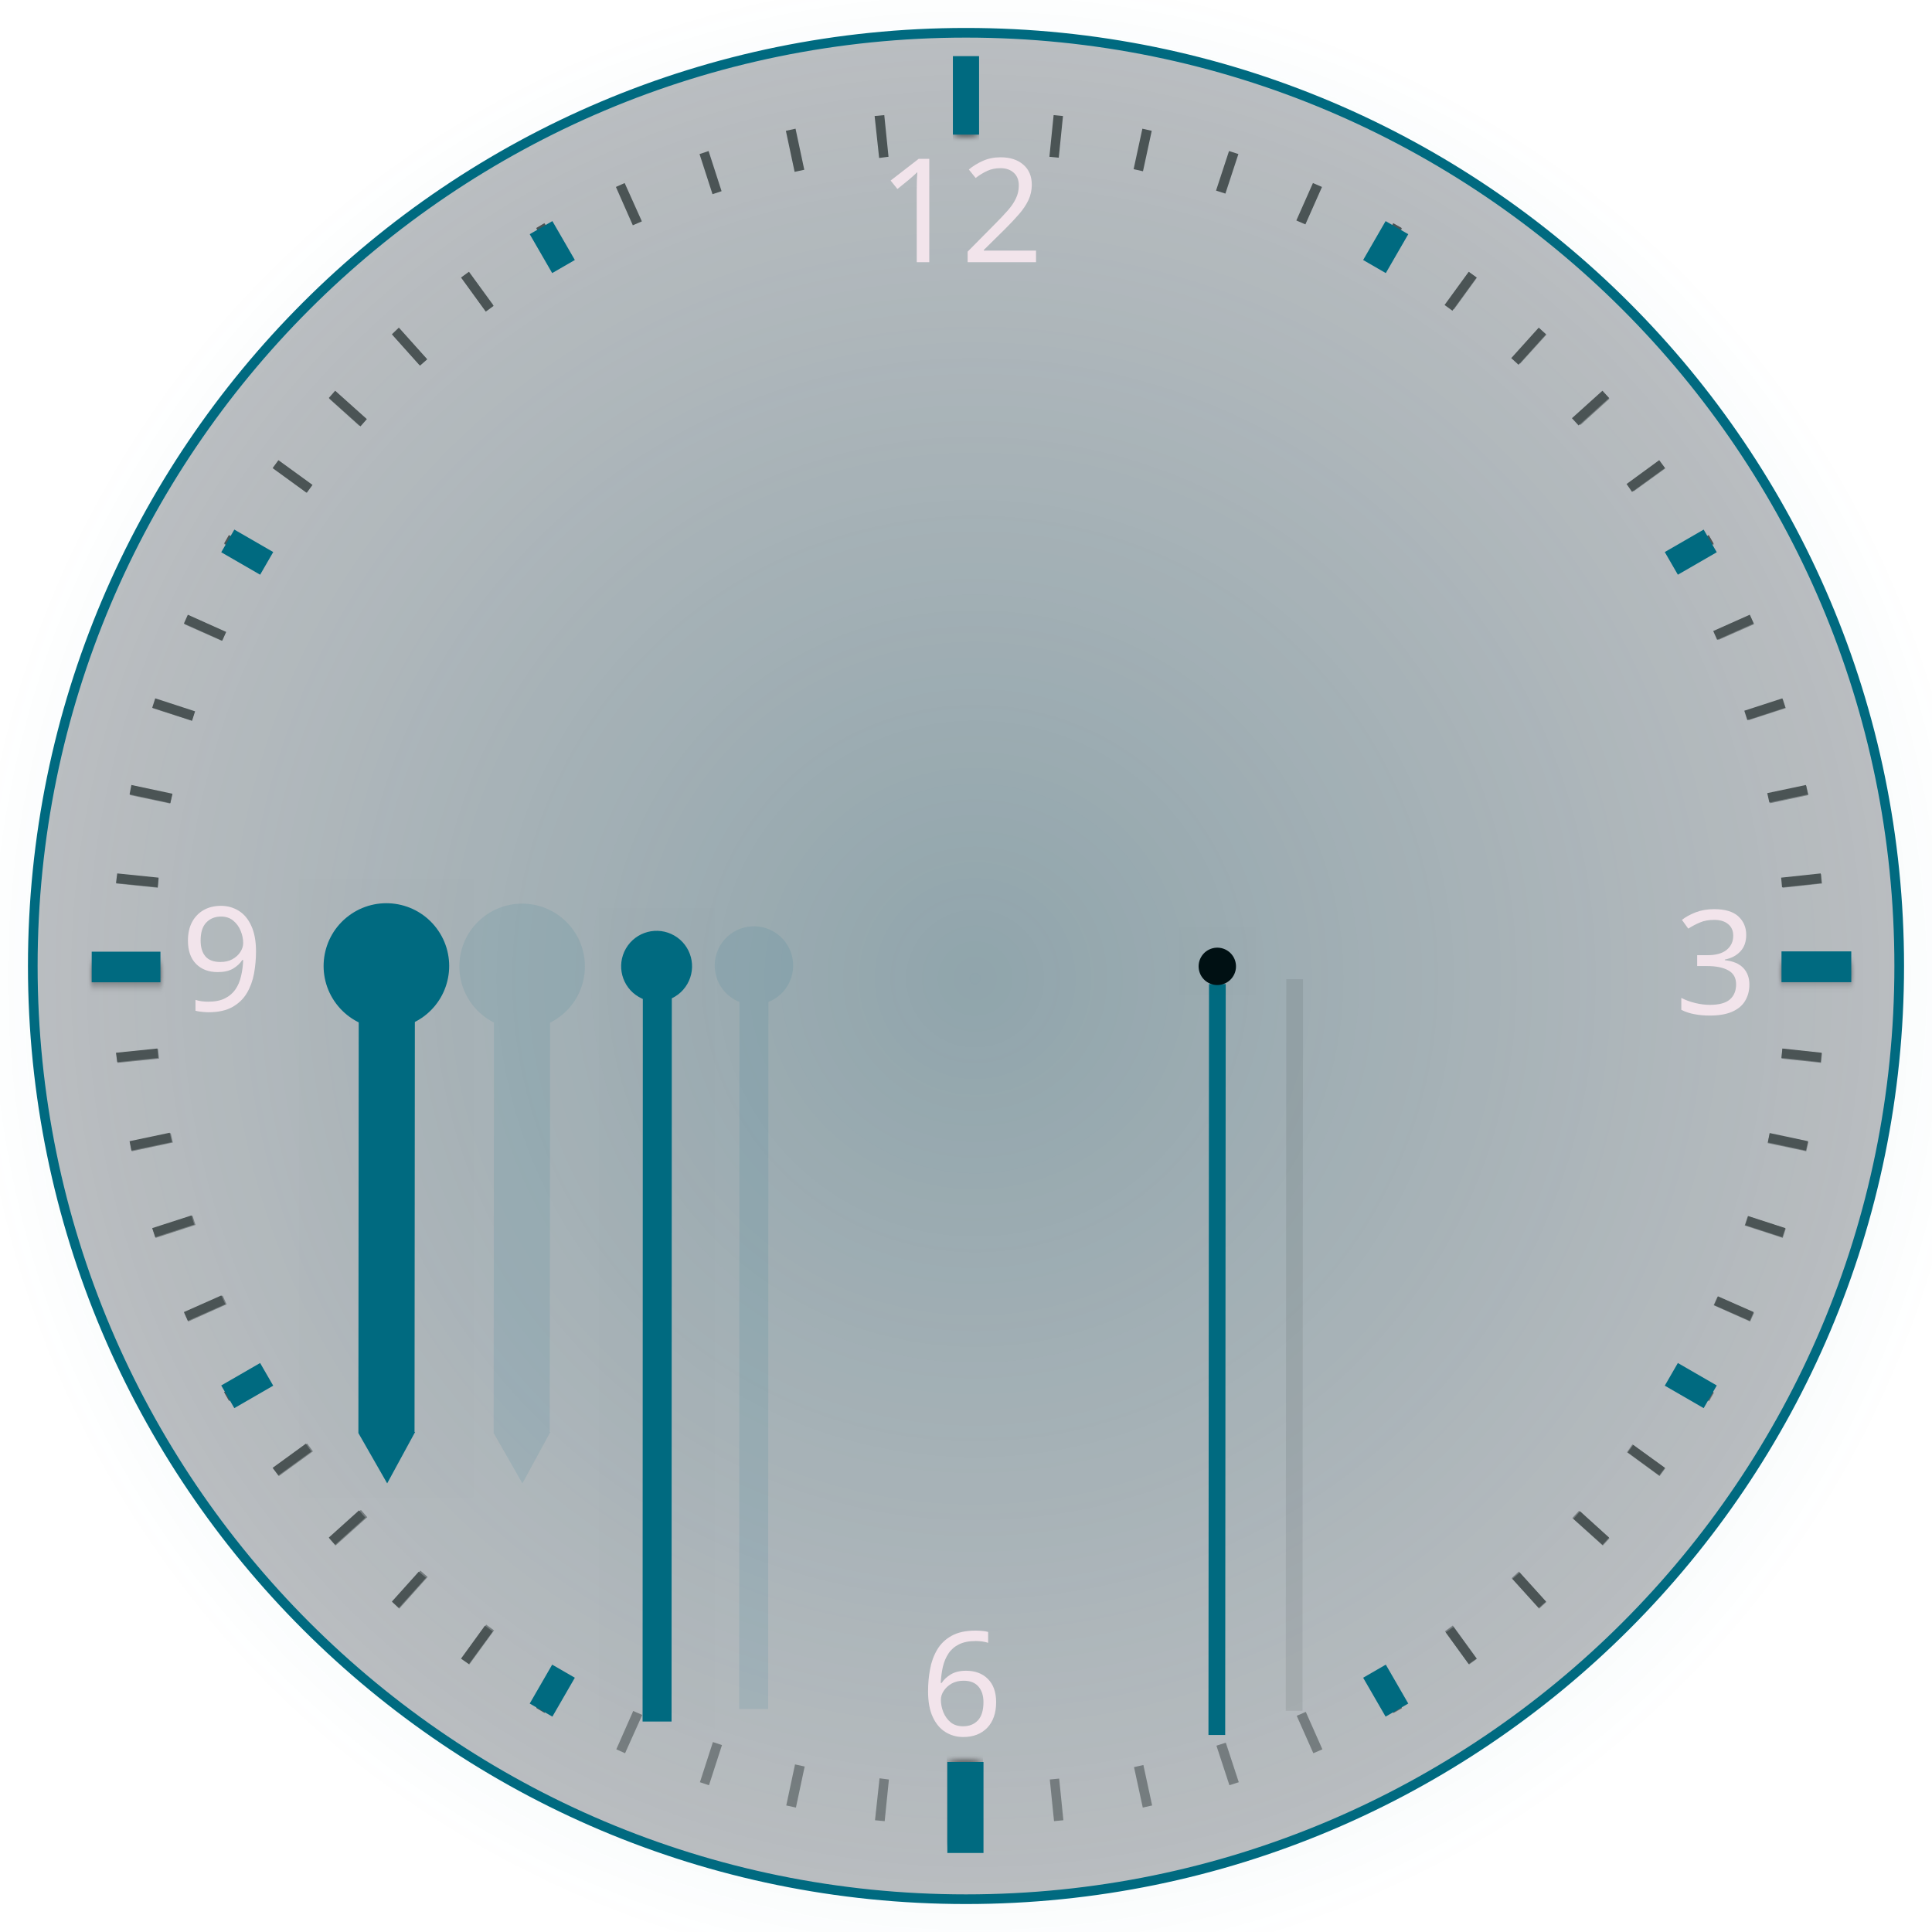
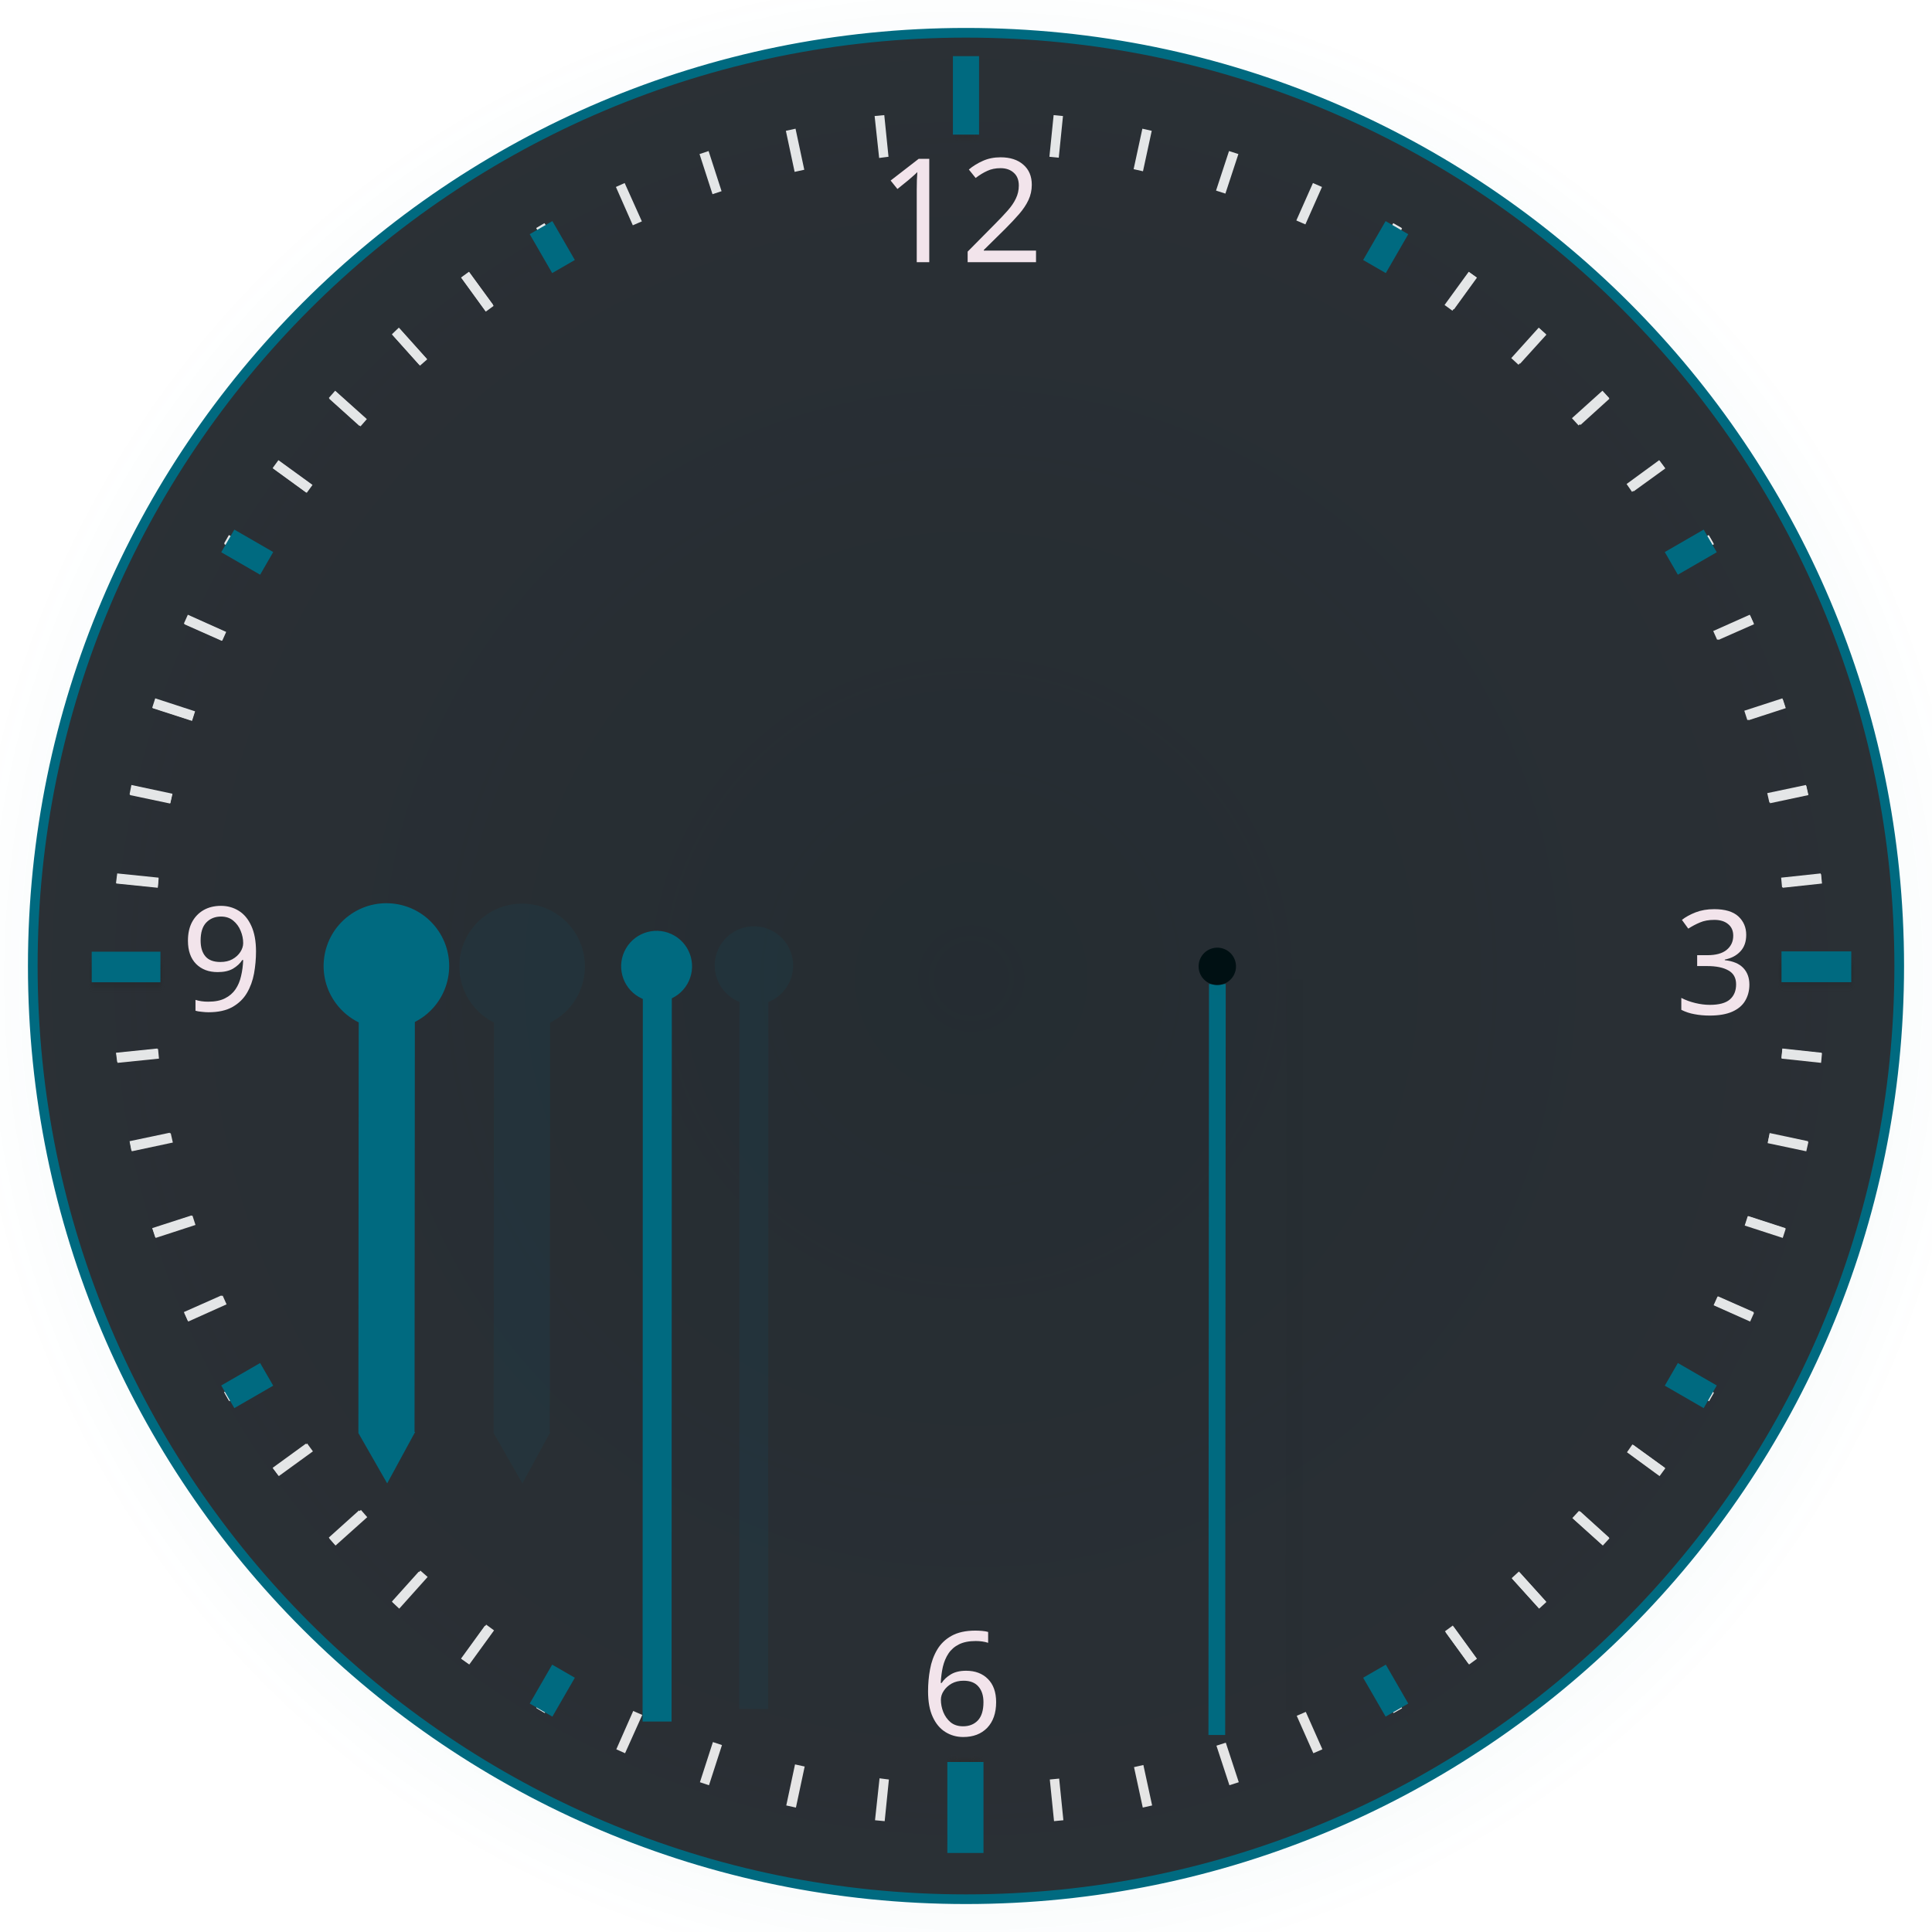
<svg xmlns="http://www.w3.org/2000/svg" xmlns:xlink="http://www.w3.org/1999/xlink" version="1.0" height="200" width="200" id="svg2">
  <defs id="defs5">
    <linearGradient id="linearGradient889">
      <stop style="stop-color:#006a80;stop-opacity:1;" offset="0" id="stop885" />
      <stop style="stop-color:#006a80;stop-opacity:0;" offset="1" id="stop887" />
    </linearGradient>
    <linearGradient id="linearGradient4011">
      <stop id="stop4013" offset="0" style="stop-color:#232629;stop-opacity:1;" />
      <stop style="stop-color:#232629;stop-opacity:0.523;" offset="0.9" id="stop4019" />
      <stop id="stop4021" offset="0.96" style="stop-color:#232629;stop-opacity:0.107;" />
      <stop id="stop4015" offset="1" style="stop-color:#232629;stop-opacity:0;" />
    </linearGradient>
    <filter height="1.905" y="-0.453" width="1.123" x="-0.061" id="filter5590" color-interpolation-filters="sRGB">
      <feGaussianBlur id="feGaussianBlur5592" stdDeviation="0.511" />
    </filter>
    <filter height="1.905" y="-0.453" width="1.123" x="-0.061" id="filter5574" color-interpolation-filters="sRGB">
      <feGaussianBlur id="feGaussianBlur5576" stdDeviation="0.511" />
    </filter>
    <filter height="1.123" y="-0.061" width="1.905" x="-0.453" id="filter5578" color-interpolation-filters="sRGB">
      <feGaussianBlur id="feGaussianBlur5580" stdDeviation="0.511" />
    </filter>
    <radialGradient r="96.606" fy="382.729" fx="1255.872" cy="382.729" cx="1255.872" gradientUnits="userSpaceOnUse" id="radialGradient4671" xlink:href="#linearGradient4011" />
    <radialGradient r="96.606" fy="382.729" fx="1255.872" cy="382.729" cx="1255.872" gradientUnits="userSpaceOnUse" id="radialGradient4671-1" xlink:href="#linearGradient4011" gradientTransform="matrix(1.076543,0,0,1.076543,-283.8503,175.5856)" />
-     <radialGradient xlink:href="#linearGradient889" id="radialGradient891" cx="1218.56" cy="587.31" fx="1218.56" fy="587.31" r="104" gradientUnits="userSpaceOnUse" gradientTransform="translate(-200.1472,-5.99243)" />
+     <radialGradient xlink:href="#linearGradient889" id="radialGradient891" cx="1218.56" cy="587.31" fx="1218.56" fy="587.31" r="104" gradientUnits="userSpaceOnUse" gradientTransform="translate(-200.5478,-5.99243)" />
  </defs>
  <g transform="translate(-1798.136,76.7415)" style="display:none" id="layer1" />
  <g transform="translate(-1798.136,76.7415)" style="display:inline" id="layer2" />
  <g id="layer4" style="display:inline" transform="translate(-1028.03,408.4746)" />
  <g id="layer5" style="display:inline" transform="translate(-1028.03,408.4746)" />
  <g transform="translate(-917.4624,-480.017)" id="ClockFace">
-     <circle id="path4329-4" style="opacity:0.25;fill:url(#radialGradient891);fill-opacity:1;stroke:none" cx="1018.413" cy="581.318" r="104" />
+     <circle id="path4329-4" style="opacity:0.25;fill:url(#radialGradient891);fill-opacity:1;stroke:none" cx="1018.013" cy="581.318" r="104" />
    <g id="g4323">
      <rect style="opacity:0;fill:#8a496b;fill-opacity:1;stroke:none" id="rect4069" width="214" height="214" x="910.462" y="473.017" />
      <circle transform="matrix(1.076543,0,0,1.076543,-334.5376,169.9925)" id="path4329" style="fill:url(#radialGradient4671);fill-opacity:1;stroke:none" />
      <g id="g4245">
-         <path d="m 1114.069,580.016 a 96.606,96.606 0 0 1 -96.606,96.606 96.606,96.606 0 0 1 -96.606,-96.606 96.606,96.606 0 0 1 96.606,-96.606 96.606,96.606 0 0 1 96.606,96.606 z" id="path5099" style="opacity:0.3;fill:#212933;fill-opacity:1;stroke:none" />
+         <path d="m 1114.069,580.016 a 96.606,96.606 0 0 1 -96.606,96.606 96.606,96.606 0 0 1 -96.606,-96.606 96.606,96.606 0 0 1 96.606,-96.606 96.606,96.606 0 0 1 96.606,96.606 z" id="path5099" style="opacity:0.9;fill:#14191f;fill-opacity:1;stroke:none" />
        <g transform="translate(-0.5084997,-0.4121934)" id="g6149">
-           <path id="path5480" d="m 974.362,503.58 -0.844,0.5 2.094,3.594 c 0.278,-0.163 0.564,-0.308 0.844,-0.469 z m 87.875,0 -2.031,3.531 c 0.293,0.167 0.585,0.33 0.875,0.5 l 2.031,-3.531 z m -95.687,5.031 -0.812,0.562 2.469,3.406 c 0.269,-0.199 0.541,-0.398 0.813,-0.594 z m 103.5,0 -2.375,3.281 c 0.267,0.192 0.548,0.368 0.812,0.562 l 2.375,-3.281 z m -110.75,5.812 -0.719,0.656 2.781,3.094 c 0.24,-0.219 0.508,-0.408 0.75,-0.625 z m 118,0 -2.719,3 c 0.248,0.221 0.504,0.432 0.75,0.656 l 2.719,-3 z m -124.594,6.531 -0.656,0.75 3.125,2.812 c 0.219,-0.247 0.434,-0.505 0.656,-0.75 z m 131.188,0 -3,2.688 c 0.233,0.255 0.458,0.523 0.687,0.781 l 3,-2.719 z m -137.063,7.188 -0.594,0.781 3.438,2.5 c 0.192,-0.268 0.367,-0.547 0.562,-0.812 z m 142.938,0 -3.25,2.375 c 0.191,0.259 0.375,0.52 0.562,0.781 l 3.281,-2.375 z m -148.063,7.75 -0.5,0.875 3.688,2.125 c 0.166,-0.292 0.331,-0.585 0.5,-0.875 z m 153.188,0 -3.5,2.031 c 0.17,0.29 0.333,0.582 0.5,0.875 l 3.5,-2.031 z m -157.438,8.25 -0.406,0.906 3.875,1.719 c 0.133,-0.305 0.27,-0.603 0.406,-0.906 z m 161.688,0 -3.688,1.625 c 0.136,0.301 0.274,0.603 0.406,0.906 l 3.688,-1.625 z m -165.063,8.656 -0.312,0.938 4.062,1.312 c 0.098,-0.308 0.18,-0.631 0.281,-0.938 z m 168.438,0 -3.844,1.25 c 0.102,0.31 0.214,0.626 0.312,0.938 l 3.844,-1.25 z m -170.906,8.969 -0.188,0.969 4.156,0.875 c 0.066,-0.324 0.149,-0.646 0.219,-0.969 z m 173.344,0 -3.937,0.844 c 0.069,0.321 0.122,0.647 0.187,0.969 l 3.969,-0.844 z m -174.812,9.156 -0.125,0.969 4.281,0.438 c 0.031,-0.322 0.059,-0.648 0.094,-0.969 l -4.25,-0.438 z m 176.344,0 -4.062,0.438 c 0.035,0.321 0.063,0.647 0.094,0.969 l 4.062,-0.438 -0.094,-0.969 z m -172.156,18.094 -4.312,0.438 0.125,1 4.281,-0.438 c -0.037,-0.333 -0.061,-0.666 -0.094,-1 z m 168.156,0 c -0.033,0.334 -0.057,0.667 -0.094,1 l 4.094,0.438 0.094,-1 z m -166.844,8.719 -4.219,0.906 0.188,0.969 4.25,-0.906 c -0.071,-0.322 -0.152,-0.645 -0.219,-0.969 z m 165.531,0.062 c -0.067,0.324 -0.148,0.646 -0.219,0.969 l 4,0.844 0.219,-0.969 z m -163.281,8.469 -4.125,1.344 0.312,0.969 4.125,-1.344 c -0.107,-0.323 -0.209,-0.644 -0.312,-0.969 z m 161,0.062 c -0.104,0.325 -0.205,0.646 -0.313,0.969 l 3.938,1.281 0.312,-0.969 z m -157.875,8.219 -3.969,1.781 0.406,0.906 3.969,-1.781 c -0.138,-0.303 -0.272,-0.601 -0.406,-0.906 z m 154.75,0.094 c -0.134,0.303 -0.269,0.605 -0.406,0.906 l 3.781,1.688 0.406,-0.906 z m -150.75,7.781 -3.813,2.188 0.5,0.875 3.813,-2.188 c -0.17,-0.289 -0.334,-0.584 -0.5,-0.875 z m 146.75,0.094 c -0.168,0.292 -0.329,0.585 -0.5,0.875 l 3.625,2.094 0.5,-0.875 z m -142,7.344 -3.531,2.562 0.594,0.812 3.531,-2.562 c -0.2,-0.27 -0.397,-0.54 -0.594,-0.812 z m 137.187,0.094 c -0.193,0.268 -0.366,0.547 -0.562,0.812 l 3.375,2.469 0.594,-0.812 z m -131.625,6.781 -3.281,2.938 0.656,0.75 3.281,-2.938 c -0.224,-0.246 -0.435,-0.502 -0.656,-0.75 z m 126.094,0.094 c -0.226,0.253 -0.458,0.499 -0.688,0.75 l 3.156,2.844 0.687,-0.75 z m -119.937,6.188 -2.906,3.25 0.719,0.688 2.938,-3.281 c -0.248,-0.221 -0.504,-0.432 -0.75,-0.656 z m 113.719,0.094 c -0.251,0.228 -0.496,0.462 -0.75,0.688 l 2.844,3.156 0.75,-0.688 z m -106.906,5.5 -2.562,3.531 0.812,0.594 2.562,-3.531 c -0.272,-0.195 -0.543,-0.395 -0.812,-0.594 z m 100.062,0.094 c -0.27,0.198 -0.54,0.399 -0.812,0.594 l 2.5,3.438 0.812,-0.594 z m -92.656,4.781 -2.187,3.781 0.844,0.5 2.188,-3.812 c -0.28,-0.16 -0.566,-0.306 -0.844,-0.469 z m 85.25,0.062 c -0.283,0.165 -0.559,0.338 -0.844,0.5 l 2.125,3.719 0.875,-0.5 z m -77.437,4 -1.75,3.969 0.906,0.406 1.781,-3.969 c -0.313,-0.138 -0.626,-0.265 -0.937,-0.406 z m 69.625,0.094 c -0.308,0.139 -0.628,0.271 -0.938,0.406 l 1.719,3.875 0.938,-0.406 z m -61.375,3.125 -1.344,4.156 0.938,0.312 1.344,-4.156 c -0.314,-0.1 -0.625,-0.209 -0.937,-0.312 z m 53.094,0.062 c -0.322,0.106 -0.645,0.21 -0.969,0.312 l 1.344,4.094 0.969,-0.312 z m -44.594,2.25 -0.906,4.25 1,0.219 0.906,-4.25 c -0.334,-0.069 -0.668,-0.146 -1,-0.219 z m 36.062,0.062 c -0.327,0.07 -0.641,0.152 -0.969,0.219 l 0.906,4.188 0.969,-0.219 z m -27.312,1.375 -0.469,4.344 1,0.094 0.438,-4.312 c -0.325,-0.032 -0.645,-0.089 -0.969,-0.125 z m 18.594,0.031 c -0.323,0.035 -0.645,0.062 -0.969,0.094 l 0.437,4.312 0.969,-0.094 z" style="font-size:medium;font-style:normal;font-variant:normal;font-weight:normal;font-stretch:normal;text-indent:0;text-align:start;text-decoration:none;line-height:normal;letter-spacing:normal;word-spacing:normal;text-transform:none;direction:ltr;block-progression:tb;writing-mode:lr-tb;text-anchor:start;baseline-shift:baseline;opacity:0.6;color:#000000;fill:#4b5455;fill-opacity:1;stroke:none;stroke-width:1px;marker:none;visibility:visible;display:inline;overflow:visible;enable-background:accumulate;font-family:Sans;-inkscape-font-specification:Sans" />
-           <path style="color:#000000;font-style:normal;font-variant:normal;font-weight:normal;font-stretch:normal;font-size:medium;line-height:normal;font-family:Sans;-inkscape-font-specification:Sans;text-indent:0;text-align:start;text-decoration:none;text-decoration-line:none;letter-spacing:normal;word-spacing:normal;text-transform:none;direction:ltr;block-progression:tb;writing-mode:lr-tb;baseline-shift:baseline;text-anchor:start;display:inline;overflow:visible;visibility:visible;opacity:1;fill:#4b5455;fill-opacity:1;stroke:none;stroke-width:1px;marker:none;enable-background:accumulate" d="m 974.322,657.721 -0.844,-0.5 2.094,-3.594 c 0.278,0.163 0.564,0.308 0.844,0.469 z m 87.875,0 -2.031,-3.531 c 0.293,-0.167 0.585,-0.33 0.875,-0.5 l 2.031,3.531 z m -95.688,-5.031 -0.812,-0.562 2.469,-3.406 c 0.269,0.199 0.541,0.398 0.813,0.594 z m 103.5,0 -2.375,-3.281 c 0.267,-0.192 0.548,-0.368 0.812,-0.562 l 2.375,3.281 z m -110.75,-5.812 -0.719,-0.656 2.781,-3.094 c 0.24,0.219 0.508,0.408 0.75,0.625 z m 118,0 -2.719,-3 c 0.248,-0.221 0.504,-0.432 0.75,-0.656 l 2.719,3 z m -124.594,-6.531 -0.656,-0.75 3.125,-2.812 c 0.219,0.247 0.434,0.505 0.656,0.75 z m 131.188,0 -3,-2.688 c 0.233,-0.255 0.458,-0.523 0.687,-0.781 l 3,2.719 z m -137.063,-7.188 -0.594,-0.781 3.438,-2.5 c 0.192,0.268 0.367,0.547 0.562,0.812 z m 142.938,0 -3.25,-2.375 c 0.191,-0.259 0.375,-0.52 0.562,-0.781 l 3.281,2.375 z m -148.063,-7.75 -0.5,-0.875 3.688,-2.125 c 0.166,0.292 0.331,0.585 0.5,0.875 z m 153.188,0 -3.5,-2.031 c 0.17,-0.29 0.333,-0.582 0.5,-0.875 l 3.5,2.031 z m -157.438,-8.25 -0.406,-0.906 3.875,-1.719 c 0.133,0.305 0.27,0.603 0.406,0.906 z m 161.688,0 -3.688,-1.625 c 0.136,-0.301 0.274,-0.603 0.406,-0.906 l 3.688,1.625 z m -165.063,-8.656 -0.312,-0.938 4.062,-1.312 c 0.098,0.308 0.18,0.631 0.281,0.938 z m 168.438,0 -3.844,-1.25 c 0.102,-0.31 0.214,-0.626 0.312,-0.938 l 3.844,1.25 z m -170.906,-8.969 -0.188,-0.969 4.156,-0.875 c 0.066,0.324 0.149,0.646 0.219,0.969 z m 173.344,0 -3.937,-0.844 c 0.069,-0.321 0.122,-0.647 0.187,-0.969 l 3.969,0.844 z m -174.812,-9.156 -0.125,-0.969 4.281,-0.438 c 0.031,0.322 0.059,0.648 0.094,0.969 l -4.25,0.438 z m 176.344,0 -4.062,-0.438 c 0.035,-0.321 0.063,-0.647 0.094,-0.969 l 4.062,0.438 -0.094,0.969 z m -172.156,-18.094 -4.312,-0.438 0.125,-1 4.281,0.438 c -0.037,0.333 -0.061,0.666 -0.094,1 z m 168.156,0 c -0.033,-0.334 -0.057,-0.667 -0.094,-1 l 4.094,-0.438 0.094,1 z m -166.844,-8.719 -4.219,-0.906 0.188,-0.969 4.25,0.906 c -0.071,0.322 -0.152,0.645 -0.219,0.969 z m 165.531,-0.062 c -0.067,-0.324 -0.148,-0.646 -0.219,-0.969 l 4,-0.844 0.219,0.969 z m -163.281,-8.469 -4.125,-1.344 0.312,-0.969 4.125,1.344 c -0.107,0.323 -0.209,0.644 -0.312,0.969 z m 161,-0.062 c -0.104,-0.325 -0.205,-0.646 -0.313,-0.969 l 3.938,-1.281 0.312,0.969 z m -157.875,-8.219 -3.969,-1.781 0.406,-0.906 3.969,1.781 c -0.138,0.303 -0.272,0.601 -0.406,0.906 z m 154.75,-0.094 c -0.134,-0.303 -0.269,-0.605 -0.406,-0.906 l 3.781,-1.688 0.406,0.906 z m -150.75,-7.781 -3.813,-2.188 0.5,-0.875 3.813,2.188 c -0.17,0.289 -0.334,0.584 -0.5,0.875 z m 146.75,-0.094 c -0.168,-0.292 -0.329,-0.585 -0.5,-0.875 l 3.625,-2.094 0.5,0.875 z m -142,-7.344 -3.531,-2.562 0.594,-0.812 3.531,2.562 c -0.2,0.27 -0.397,0.54 -0.594,0.812 z m 137.187,-0.094 c -0.193,-0.268 -0.366,-0.547 -0.562,-0.812 l 3.375,-2.469 0.594,0.812 z m -131.625,-6.781 -3.281,-2.938 0.656,-0.75 3.281,2.938 c -0.224,0.246 -0.435,0.502 -0.656,0.75 z m 126.094,-0.094 c -0.226,-0.253 -0.458,-0.499 -0.688,-0.75 l 3.156,-2.844 0.687,0.75 z m -119.938,-6.188 -2.906,-3.25 0.719,-0.688 2.938,3.281 c -0.248,0.221 -0.504,0.432 -0.75,0.656 z m 113.719,-0.094 c -0.251,-0.228 -0.496,-0.462 -0.75,-0.688 l 2.844,-3.156 0.75,0.688 z m -106.906,-5.5 -2.562,-3.531 0.812,-0.594 2.562,3.531 c -0.272,0.195 -0.543,0.395 -0.812,0.594 z m 100.063,-0.094 c -0.27,-0.198 -0.54,-0.399 -0.812,-0.594 l 2.5,-3.438 0.812,0.594 z m -92.656,-4.781 -2.187,-3.781 0.844,-0.5 2.188,3.812 c -0.28,0.16 -0.566,0.306 -0.844,0.469 z m 85.25,-0.062 c -0.283,-0.165 -0.559,-0.338 -0.844,-0.5 l 2.125,-3.719 0.875,0.5 z m -77.437,-4 -1.75,-3.969 0.906,-0.406 1.781,3.969 c -0.313,0.138 -0.626,0.265 -0.937,0.406 z m 69.625,-0.094 c -0.308,-0.139 -0.628,-0.271 -0.938,-0.406 l 1.719,-3.875 0.938,0.406 z m -61.375,-3.125 -1.344,-4.156 0.938,-0.312 1.344,4.156 c -0.314,0.1 -0.625,0.209 -0.937,0.312 z m 53.094,-0.062 c -0.322,-0.106 -0.645,-0.21 -0.969,-0.312 l 1.344,-4.094 0.969,0.312 z m -44.594,-2.25 -0.906,-4.25 1,-0.219 0.906,4.25 c -0.334,0.069 -0.668,0.146 -1,0.219 z m 36.062,-0.062 c -0.327,-0.07 -0.641,-0.152 -0.969,-0.219 l 0.906,-4.188 0.969,0.219 z m -27.312,-1.375 -0.469,-4.344 1,-0.094 0.438,4.312 c -0.325,0.032 -0.645,0.089 -0.969,0.125 z m 18.594,-0.031 c -0.323,-0.035 -0.645,-0.062 -0.969,-0.094 l 0.437,-4.312 0.969,0.094 z" id="path4514" />
+           <path id="path5480" d="m 974.362,503.58 -0.844,0.5 2.094,3.594 c 0.278,-0.163 0.564,-0.308 0.844,-0.469 z m 87.875,0 -2.031,3.531 c 0.293,0.167 0.585,0.33 0.875,0.5 l 2.031,-3.531 z m -95.687,5.031 -0.812,0.562 2.469,3.406 c 0.269,-0.199 0.541,-0.398 0.813,-0.594 z m 103.5,0 -2.375,3.281 c 0.267,0.192 0.548,0.368 0.812,0.562 l 2.375,-3.281 z m -110.75,5.812 -0.719,0.656 2.781,3.094 c 0.24,-0.219 0.508,-0.408 0.75,-0.625 z m 118,0 -2.719,3 c 0.248,0.221 0.504,0.432 0.75,0.656 l 2.719,-3 z m -124.594,6.531 -0.656,0.75 3.125,2.812 c 0.219,-0.247 0.434,-0.505 0.656,-0.75 z m 131.188,0 -3,2.688 c 0.233,0.255 0.458,0.523 0.687,0.781 l 3,-2.719 z m -137.063,7.188 -0.594,0.781 3.438,2.5 c 0.192,-0.268 0.367,-0.547 0.562,-0.812 z m 142.938,0 -3.25,2.375 c 0.191,0.259 0.375,0.52 0.562,0.781 l 3.281,-2.375 z m -148.063,7.75 -0.5,0.875 3.688,2.125 c 0.166,-0.292 0.331,-0.585 0.5,-0.875 z m 153.188,0 -3.5,2.031 c 0.17,0.29 0.333,0.582 0.5,0.875 l 3.5,-2.031 z m -157.438,8.25 -0.406,0.906 3.875,1.719 c 0.133,-0.305 0.27,-0.603 0.406,-0.906 z m 161.688,0 -3.688,1.625 c 0.136,0.301 0.274,0.603 0.406,0.906 l 3.688,-1.625 z m -165.063,8.656 -0.312,0.938 4.062,1.312 c 0.098,-0.308 0.18,-0.631 0.281,-0.938 z m 168.438,0 -3.844,1.25 c 0.102,0.31 0.214,0.626 0.312,0.938 l 3.844,-1.25 z m -170.906,8.969 -0.188,0.969 4.156,0.875 c 0.066,-0.324 0.149,-0.646 0.219,-0.969 z m 173.344,0 -3.937,0.844 c 0.069,0.321 0.122,0.647 0.187,0.969 l 3.969,-0.844 z m -174.812,9.156 -0.125,0.969 4.281,0.438 c 0.031,-0.322 0.059,-0.648 0.094,-0.969 l -4.25,-0.438 z m 176.344,0 -4.062,0.438 c 0.035,0.321 0.063,0.647 0.094,0.969 l 4.062,-0.438 -0.094,-0.969 z m -172.156,18.094 -4.312,0.438 0.125,1 4.281,-0.438 c -0.037,-0.333 -0.061,-0.666 -0.094,-1 z m 168.156,0 c -0.033,0.334 -0.057,0.667 -0.094,1 l 4.094,0.438 0.094,-1 z m -166.844,8.719 -4.219,0.906 0.188,0.969 4.25,-0.906 c -0.071,-0.322 -0.152,-0.645 -0.219,-0.969 z m 165.531,0.062 c -0.067,0.324 -0.148,0.646 -0.219,0.969 l 4,0.844 0.219,-0.969 z m -163.281,8.469 -4.125,1.344 0.312,0.969 4.125,-1.344 c -0.107,-0.323 -0.209,-0.644 -0.312,-0.969 z m 161,0.062 c -0.104,0.325 -0.205,0.646 -0.313,0.969 l 3.938,1.281 0.312,-0.969 z m -157.875,8.219 -3.969,1.781 0.406,0.906 3.969,-1.781 c -0.138,-0.303 -0.272,-0.601 -0.406,-0.906 z m 154.75,0.094 c -0.134,0.303 -0.269,0.605 -0.406,0.906 l 3.781,1.688 0.406,-0.906 z m -150.75,7.781 -3.813,2.188 0.5,0.875 3.813,-2.188 c -0.17,-0.289 -0.334,-0.584 -0.5,-0.875 z m 146.75,0.094 c -0.168,0.292 -0.329,0.585 -0.5,0.875 l 3.625,2.094 0.5,-0.875 z m -142,7.344 -3.531,2.562 0.594,0.812 3.531,-2.562 c -0.2,-0.27 -0.397,-0.54 -0.594,-0.812 z m 137.187,0.094 c -0.193,0.268 -0.366,0.547 -0.562,0.812 l 3.375,2.469 0.594,-0.812 z m -131.625,6.781 -3.281,2.938 0.656,0.75 3.281,-2.938 c -0.224,-0.246 -0.435,-0.502 -0.656,-0.75 z m 126.094,0.094 c -0.226,0.253 -0.458,0.499 -0.688,0.75 l 3.156,2.844 0.687,-0.75 z m -119.937,6.188 -2.906,3.25 0.719,0.688 2.938,-3.281 c -0.248,-0.221 -0.504,-0.432 -0.75,-0.656 z m 113.719,0.094 c -0.251,0.228 -0.496,0.462 -0.75,0.688 l 2.844,3.156 0.75,-0.688 z m -106.906,5.5 -2.562,3.531 0.812,0.594 2.562,-3.531 c -0.272,-0.195 -0.543,-0.395 -0.812,-0.594 z m 100.062,0.094 c -0.27,0.198 -0.54,0.399 -0.812,0.594 l 2.5,3.438 0.812,-0.594 z m -92.656,4.781 -2.187,3.781 0.844,0.5 2.188,-3.812 c -0.28,-0.16 -0.566,-0.306 -0.844,-0.469 z m 85.25,0.062 c -0.283,0.165 -0.559,0.338 -0.844,0.5 l 2.125,3.719 0.875,-0.5 z m -77.437,4 -1.75,3.969 0.906,0.406 1.781,-3.969 c -0.313,-0.138 -0.626,-0.265 -0.937,-0.406 z m 69.625,0.094 c -0.308,0.139 -0.628,0.271 -0.938,0.406 l 1.719,3.875 0.938,-0.406 z m -61.375,3.125 -1.344,4.156 0.938,0.312 1.344,-4.156 c -0.314,-0.1 -0.625,-0.209 -0.937,-0.312 z m 53.094,0.062 c -0.322,0.106 -0.645,0.21 -0.969,0.312 l 1.344,4.094 0.969,-0.312 z m -44.594,2.25 -0.906,4.25 1,0.219 0.906,-4.25 c -0.334,-0.069 -0.668,-0.146 -1,-0.219 z m 36.062,0.062 c -0.327,0.07 -0.641,0.152 -0.969,0.219 l 0.906,4.188 0.969,-0.219 z m -27.312,1.375 -0.469,4.344 1,0.094 0.438,-4.312 c -0.325,-0.032 -0.645,-0.089 -0.969,-0.125 z m 18.594,0.031 c -0.323,0.035 -0.645,0.062 -0.969,0.094 l 0.437,4.312 0.969,-0.094 z" style="font-size:medium;font-style:normal;font-variant:normal;font-weight:normal;font-stretch:normal;text-indent:0;text-align:start;text-decoration:none;line-height:normal;letter-spacing:normal;word-spacing:normal;text-transform:none;direction:ltr;block-progression:tb;writing-mode:lr-tb;text-anchor:start;baseline-shift:baseline;opacity:1;color:#000000;fill:#e5e5e5;fill-opacity:1;stroke:none;stroke-width:1px;marker:none;visibility:visible;display:inline;overflow:visible;enable-background:accumulate;font-family:Sans;-inkscape-font-specification:Sans" />
+           <path style="color:#000000;font-style:normal;font-variant:normal;font-weight:normal;font-stretch:normal;font-size:medium;line-height:normal;font-family:Sans;-inkscape-font-specification:Sans;text-indent:0;text-align:start;text-decoration:none;text-decoration-line:none;letter-spacing:normal;word-spacing:normal;text-transform:none;direction:ltr;block-progression:tb;writing-mode:lr-tb;baseline-shift:baseline;text-anchor:start;display:inline;overflow:visible;visibility:visible;opacity:1;fill:#e4e6e7;fill-opacity:1;stroke:none;stroke-width:1px;marker:none;enable-background:accumulate" d="m 974.322,657.721 -0.844,-0.5 2.094,-3.594 c 0.278,0.163 0.564,0.308 0.844,0.469 z m 87.875,0 -2.031,-3.531 c 0.293,-0.167 0.585,-0.33 0.875,-0.5 l 2.031,3.531 z m -95.688,-5.031 -0.812,-0.562 2.469,-3.406 c 0.269,0.199 0.541,0.398 0.813,0.594 z m 103.5,0 -2.375,-3.281 c 0.267,-0.192 0.548,-0.368 0.812,-0.562 l 2.375,3.281 z m -110.75,-5.812 -0.719,-0.656 2.781,-3.094 c 0.24,0.219 0.508,0.408 0.75,0.625 z m 118,0 -2.719,-3 c 0.248,-0.221 0.504,-0.432 0.75,-0.656 l 2.719,3 z m -124.594,-6.531 -0.656,-0.75 3.125,-2.812 c 0.219,0.247 0.434,0.505 0.656,0.75 z m 131.188,0 -3,-2.688 c 0.233,-0.255 0.458,-0.523 0.687,-0.781 l 3,2.719 z m -137.063,-7.188 -0.594,-0.781 3.438,-2.5 c 0.192,0.268 0.367,0.547 0.562,0.812 z m 142.938,0 -3.25,-2.375 c 0.191,-0.259 0.375,-0.52 0.562,-0.781 l 3.281,2.375 z m -148.063,-7.75 -0.5,-0.875 3.688,-2.125 c 0.166,0.292 0.331,0.585 0.5,0.875 z m 153.188,0 -3.5,-2.031 c 0.17,-0.29 0.333,-0.582 0.5,-0.875 l 3.5,2.031 z m -157.438,-8.25 -0.406,-0.906 3.875,-1.719 c 0.133,0.305 0.27,0.603 0.406,0.906 z m 161.688,0 -3.688,-1.625 c 0.136,-0.301 0.274,-0.603 0.406,-0.906 l 3.688,1.625 z m -165.063,-8.656 -0.312,-0.938 4.062,-1.312 c 0.098,0.308 0.18,0.631 0.281,0.938 z m 168.438,0 -3.844,-1.25 c 0.102,-0.31 0.214,-0.626 0.312,-0.938 l 3.844,1.25 z m -170.906,-8.969 -0.188,-0.969 4.156,-0.875 c 0.066,0.324 0.149,0.646 0.219,0.969 z m 173.344,0 -3.937,-0.844 c 0.069,-0.321 0.122,-0.647 0.187,-0.969 l 3.969,0.844 z m -174.812,-9.156 -0.125,-0.969 4.281,-0.438 c 0.031,0.322 0.059,0.648 0.094,0.969 l -4.25,0.438 z m 176.344,0 -4.062,-0.438 c 0.035,-0.321 0.063,-0.647 0.094,-0.969 l 4.062,0.438 -0.094,0.969 z m -172.156,-18.094 -4.312,-0.438 0.125,-1 4.281,0.438 c -0.037,0.333 -0.061,0.666 -0.094,1 z m 168.156,0 c -0.033,-0.334 -0.057,-0.667 -0.094,-1 l 4.094,-0.438 0.094,1 z m -166.844,-8.719 -4.219,-0.906 0.188,-0.969 4.25,0.906 c -0.071,0.322 -0.152,0.645 -0.219,0.969 z m 165.531,-0.062 c -0.067,-0.324 -0.148,-0.646 -0.219,-0.969 l 4,-0.844 0.219,0.969 z m -163.281,-8.469 -4.125,-1.344 0.312,-0.969 4.125,1.344 c -0.107,0.323 -0.209,0.644 -0.312,0.969 z m 161,-0.062 c -0.104,-0.325 -0.205,-0.646 -0.313,-0.969 l 3.938,-1.281 0.312,0.969 z m -157.875,-8.219 -3.969,-1.781 0.406,-0.906 3.969,1.781 c -0.138,0.303 -0.272,0.601 -0.406,0.906 z m 154.75,-0.094 c -0.134,-0.303 -0.269,-0.605 -0.406,-0.906 l 3.781,-1.688 0.406,0.906 z m -150.75,-7.781 -3.813,-2.188 0.5,-0.875 3.813,2.188 c -0.17,0.289 -0.334,0.584 -0.5,0.875 z m 146.75,-0.094 c -0.168,-0.292 -0.329,-0.585 -0.5,-0.875 l 3.625,-2.094 0.5,0.875 z m -142,-7.344 -3.531,-2.562 0.594,-0.812 3.531,2.562 c -0.2,0.27 -0.397,0.54 -0.594,0.812 z m 137.187,-0.094 c -0.193,-0.268 -0.366,-0.547 -0.562,-0.812 l 3.375,-2.469 0.594,0.812 z m -131.625,-6.781 -3.281,-2.938 0.656,-0.75 3.281,2.938 c -0.224,0.246 -0.435,0.502 -0.656,0.75 z m 126.094,-0.094 c -0.226,-0.253 -0.458,-0.499 -0.688,-0.75 l 3.156,-2.844 0.687,0.75 z m -119.938,-6.188 -2.906,-3.25 0.719,-0.688 2.938,3.281 c -0.248,0.221 -0.504,0.432 -0.75,0.656 z m 113.719,-0.094 c -0.251,-0.228 -0.496,-0.462 -0.75,-0.688 l 2.844,-3.156 0.75,0.688 z m -106.906,-5.5 -2.562,-3.531 0.812,-0.594 2.562,3.531 c -0.272,0.195 -0.543,0.395 -0.812,0.594 z m 100.063,-0.094 c -0.27,-0.198 -0.54,-0.399 -0.812,-0.594 l 2.5,-3.438 0.812,0.594 z m -92.656,-4.781 -2.187,-3.781 0.844,-0.5 2.188,3.812 c -0.28,0.16 -0.566,0.306 -0.844,0.469 z m 85.25,-0.062 c -0.283,-0.165 -0.559,-0.338 -0.844,-0.5 l 2.125,-3.719 0.875,0.5 z m -77.437,-4 -1.75,-3.969 0.906,-0.406 1.781,3.969 c -0.313,0.138 -0.626,0.265 -0.937,0.406 z m 69.625,-0.094 c -0.308,-0.139 -0.628,-0.271 -0.938,-0.406 l 1.719,-3.875 0.938,0.406 z m -61.375,-3.125 -1.344,-4.156 0.938,-0.312 1.344,4.156 c -0.314,0.1 -0.625,0.209 -0.937,0.312 z m 53.094,-0.062 c -0.322,-0.106 -0.645,-0.21 -0.969,-0.312 l 1.344,-4.094 0.969,0.312 z m -44.594,-2.25 -0.906,-4.25 1,-0.219 0.906,4.25 c -0.334,0.069 -0.668,0.146 -1,0.219 z m 36.062,-0.062 c -0.327,-0.07 -0.641,-0.152 -0.969,-0.219 l 0.906,-4.188 0.969,0.219 z m -27.312,-1.375 -0.469,-4.344 1,-0.094 0.438,4.312 c -0.325,0.032 -0.645,0.089 -0.969,0.125 z m 18.594,-0.031 c -0.323,-0.035 -0.645,-0.062 -0.969,-0.094 l 0.437,-4.312 0.969,0.094 z" id="path4514" />
        </g>
        <rect style="fill:#212121;fill-opacity:0.413;stroke:none;filter:url(#filter5590)" id="rect5549" width="20" height="2.709" x="927.479" y="580.171" transform="matrix(0.3669433,0,0,0.8634778,586.551,78.71844)" />
        <rect y="578.535" x="926.956" height="3.167" width="7.115" id="rect5442" style="fill:#006a80;fill-opacity:1;stroke:none" />
        <rect y="580.172" x="1088.579" height="2.709" width="20" id="rect5531" style="fill:#1c1c1c;fill-opacity:0.361;stroke:none;filter:url(#filter5574)" transform="matrix(0.3745782,0,0,0.8188335,693.9931,104.5514)" />
        <rect style="fill:#006a80;fill-opacity:1;stroke:none" id="rect5446" width="7.224" height="3.189" x="1101.882" y="578.504" />
        <rect transform="matrix(0,0.447875,-1.213096,0,-587.0654,505.786)" style="fill:#2a2a2a;fill-opacity:0.524;stroke:none;filter:url(#filter5578)" id="rect5571" width="20" height="2.709" x="349.026" y="-1323.934" />
        <rect y="-1019.273" x="662.417" height="3.742" width="9.419" id="rect5448" style="fill:#006a80;fill-opacity:1;stroke:none" transform="matrix(0,1,-1,0,0,0)" />
        <path transform="translate(-238.4086,197.2873)" style="fill:none;stroke:#006a80;stroke-opacity:1" id="path5627" d="m 1352.477,382.729 a 96.606,96.606 0 0 1 -96.606,96.606 96.606,96.606 0 0 1 -96.606,-96.606 96.606,96.606 0 0 1 96.606,-96.606 96.606,96.606 0 0 1 96.606,96.606 z" />
        <g transform="translate(-0.5084997,-0.4121934)" id="g6073">
          <path d="m 1090.307,537.577 4.027,-2.325 1.355,2.346 -4.027,2.325 z m -149.435,86.276 4.027,-2.325 1.355,2.346 -4.027,2.325 z" style="fill:#006a80;fill-opacity:1;stroke:none" id="path6063" />
          <path id="path6065" style="fill:#006a80;fill-opacity:1;stroke:none" d="m 1059.083,507.345 2.325,-4.027 2.346,1.355 -2.325,4.027 z m -86.276,149.435 2.325,-4.027 2.346,1.355 -2.325,4.027 z" />
          <path d="m 944.9,539.923 -4.027,-2.325 1.355,-2.346 4.027,2.325 z m 149.435,86.276 -4.027,-2.325 1.355,-2.346 4.027,2.325 z" style="fill:#006a80;fill-opacity:1;stroke:none" id="path6067" />
          <path id="path6069" style="fill:#006a80;fill-opacity:1;stroke:none" d="m 975.132,508.699 -2.325,-4.027 2.346,-1.355 2.325,4.027 z m 86.276,149.435 -2.325,-4.027 2.346,-1.355 2.325,4.027 z" />
        </g>
        <rect y="-1323.934" x="349.026" height="2.709" width="20" id="rect4510" style="fill:#2a2a2a;fill-opacity:0.524;stroke:none;filter:url(#filter5578)" transform="matrix(0,0.4058559,-0.8691949,0,-132.1378,344.5087)" />
        <rect transform="matrix(0,1,-1,0,0,0)" style="fill:#006a80;fill-opacity:1;stroke:none" id="rect4512" width="8.124" height="2.709" x="485.829" y="-1018.815" />
-         <text xml:space="preserve" style="font-style:normal;font-weight:normal;font-size:15px;line-height:125%;font-family:sans-serif;letter-spacing:0px;word-spacing:0px;fill:#f2e4eb;fill-opacity:1;stroke:none;stroke-width:1px;stroke-linecap:butt;stroke-linejoin:miter;stroke-opacity:1;" x="936.168" y="584.649" id="text4204">
-           <tspan id="tspan4206" x="936.168" y="584.649" style="font-style:normal;font-variant:normal;font-weight:normal;font-stretch:normal;font-size:15px;font-family:Aller;-inkscape-font-specification:Aller;fill:#f2e4eb;fill-opacity:1;">9</tspan>
+         <text xml:space="preserve" style="font-style:normal;font-weight:normal;font-size:15px;line-height:125%;font-family:sans-serif;letter-spacing:0px;word-spacing:0px;fill:#f2e4eb;fill-opacity:1;stroke:none;stroke-width:1px;stroke-linecap:butt;stroke-linejoin:miter;stroke-opacity:1" x="936.168" y="584.649" id="text4204">
+           <tspan id="tspan4206" x="936.168" y="584.649" style="font-style:normal;font-variant:normal;font-weight:normal;font-stretch:normal;font-size:15px;font-family:Aller;-inkscape-font-specification:Aller;fill:#f2e4eb;fill-opacity:1">9</tspan>
        </text>
-         <text id="text4208" y="584.993" x="1090.838" style="font-style:normal;font-weight:normal;font-size:15px;line-height:125%;font-family:sans-serif;letter-spacing:0px;word-spacing:0px;fill:#f2e4eb;fill-opacity:1;stroke:none;stroke-width:1px;stroke-linecap:butt;stroke-linejoin:miter;stroke-opacity:1;" xml:space="preserve">
-           <tspan style="font-style:normal;font-variant:normal;font-weight:normal;font-stretch:normal;font-size:15px;font-family:Aller;-inkscape-font-specification:Aller;fill:#f2e4eb;fill-opacity:1;" y="584.993" x="1090.838" id="tspan4210">3</tspan>
+         <text id="text4208" y="584.993" x="1090.838" style="font-style:normal;font-weight:normal;font-size:15px;line-height:125%;font-family:sans-serif;letter-spacing:0px;word-spacing:0px;fill:#f2e4eb;fill-opacity:1;stroke:none;stroke-width:1px;stroke-linecap:butt;stroke-linejoin:miter;stroke-opacity:1" xml:space="preserve">
+           <tspan style="font-style:normal;font-variant:normal;font-weight:normal;font-stretch:normal;font-size:15px;font-family:Aller;-inkscape-font-specification:Aller;fill:#f2e4eb;fill-opacity:1" y="584.993" x="1090.838" id="tspan4210">3</tspan>
        </text>
-         <text id="text4212" y="659.676" x="1012.708" style="font-style:normal;font-weight:normal;font-size:15px;line-height:125%;font-family:sans-serif;letter-spacing:0px;word-spacing:0px;fill:#f2e4eb;fill-opacity:1;stroke:none;stroke-width:1px;stroke-linecap:butt;stroke-linejoin:miter;stroke-opacity:1;" xml:space="preserve">
-           <tspan style="font-style:normal;font-variant:normal;font-weight:normal;font-stretch:normal;font-size:15px;font-family:Aller;-inkscape-font-specification:Aller;fill:#f2e4eb;fill-opacity:1;" y="659.676" x="1012.708" id="tspan4214">6</tspan>
+         <text id="text4212" y="659.676" x="1012.708" style="font-style:normal;font-weight:normal;font-size:15px;line-height:125%;font-family:sans-serif;letter-spacing:0px;word-spacing:0px;fill:#f2e4eb;fill-opacity:1;stroke:none;stroke-width:1px;stroke-linecap:butt;stroke-linejoin:miter;stroke-opacity:1" xml:space="preserve">
+           <tspan style="font-style:normal;font-variant:normal;font-weight:normal;font-stretch:normal;font-size:15px;font-family:Aller;-inkscape-font-specification:Aller;fill:#f2e4eb;fill-opacity:1" y="659.676" x="1012.708" id="tspan4214">6</tspan>
        </text>
-         <text xml:space="preserve" style="font-style:normal;font-weight:normal;font-size:15px;line-height:125%;font-family:sans-serif;letter-spacing:0px;word-spacing:0px;fill:#f2e4eb;fill-opacity:1;stroke:none;stroke-width:1px;stroke-linecap:butt;stroke-linejoin:miter;stroke-opacity:1;" x="1008.331" y="507.159" id="text4216">
-           <tspan id="tspan4218" x="1008.331" y="507.159" style="font-style:normal;font-variant:normal;font-weight:normal;font-stretch:normal;font-size:15px;font-family:Aller;-inkscape-font-specification:Aller;fill:#f2e4eb;fill-opacity:1;">12</tspan>
+         <text xml:space="preserve" style="font-style:normal;font-weight:normal;font-size:15px;line-height:125%;font-family:sans-serif;letter-spacing:0px;word-spacing:0px;fill:#f2e4eb;fill-opacity:1;stroke:none;stroke-width:1px;stroke-linecap:butt;stroke-linejoin:miter;stroke-opacity:1" x="1008.331" y="507.159" id="text4216">
+           <tspan id="tspan4218" x="1008.331" y="507.159" style="font-style:normal;font-variant:normal;font-weight:normal;font-stretch:normal;font-size:15px;font-family:Aller;-inkscape-font-specification:Aller;fill:#f2e4eb;fill-opacity:1">12</tspan>
        </text>
      </g>
    </g>
  </g>
  <g id="HourHand" transform="matrix(-0.6000147,-0.799989,0.799989,-0.6000147,185.5251,1262.698)">
    <rect transform="matrix(-0.6000147,0.799989,-0.799989,-0.6000147,1122.662,607.6191)" y="91" x="33" height="64" width="18" id="rect4673" style="opacity:0.01;fill:#232629;fill-opacity:0.604;stroke:none" />
    <path style="fill:#006a80;fill-opacity:1;stroke:none" d="m 980.523,549.887 -5.955,-0.742 2.521,5.509 0.036,-0.051 34.481,25.905 3.422,-4.698 -34.481,-25.905 z" id="rect5450" />
    <path transform="translate(-753.9339,199.1847)" d="m 1777.896,382.032 a 6.499,6.499 0 0 1 -6.499,6.499 6.499,6.499 0 0 1 -6.5,-6.499 6.499,6.499 0 0 1 6.5,-6.499 6.499,6.499 0 0 1 6.499,6.499 z" id="path5455-2" style="fill:#006a80;fill-opacity:1;stroke:none" />
  </g>
  <g id="MinuteHand" transform="matrix(-0.5033012,0.864111,-0.864111,-0.5033012,1082.352,-486.6583)" style="fill:#717171;fill-opacity:1">
    <rect transform="matrix(-0.5033012,-0.864111,0.864111,-0.5033012,966.2824,692.0649)" y="94" x="64" height="85" width="12" id="rect4675" style="opacity:0.01;fill:#232629;fill-opacity:0.604;stroke:none" />
    <path id="rect5459" d="m 1018.825,578.665 65.457,-38.096 1.509,2.593 -65.457,38.096 z" style="fill:#006a80;fill-opacity:1;stroke:none" />
    <path style="fill:#006a80;fill-opacity:1;stroke:none" id="path5457" d="m 1777.896,382.032 a 6.499,6.499 0 0 1 -6.499,6.499 6.499,6.499 0 0 1 -6.5,-6.499 6.499,6.499 0 0 1 6.5,-6.499 6.499,6.499 0 0 1 6.499,6.499 z" transform="matrix(0.5647512,0,0,0.5647512,17.10373,365.5042)" />
  </g>
  <g id="SecondHand" transform="matrix(-0.5006173,0.8656687,-0.8656687,-0.5006173,1138.495,-489.7159)">
    <rect transform="rotate(-30)" y="1011.186" x="592.305" height="1.732" width="77.736" id="rect6212" style="fill:#006a80;fill-opacity:1;stroke:none" />
    <rect transform="matrix(-0.5006173,-0.8656687,0.8656687,-0.5006173,985.8723,726.5489)" y="96" x="106" height="7" width="8" id="rect4677" style="opacity:0.01;fill:#232629;fill-opacity:0.604;stroke:none" />
    <path id="path6214" d="m 1777.896,382.032 c 0,3.59 -2.91,6.499 -6.499,6.499 -3.59,0 -6.5,-2.91 -6.5,-6.499 0,-3.59 2.91,-6.499 6.5,-6.499 3.59,0 6.499,2.91 6.499,6.499 z" style="fill:#001013;fill-opacity:1;stroke:none" transform="matrix(0.2978345,0,0,0.2978345,489.8134,467.4493)" />
  </g>
  <g transform="matrix(-0.6000147,-0.799989,0.799989,-0.6000147,199.5251,1262.698)" id="HourHandShadow" style="opacity:0.1">
    <path id="path4376" d="m 980.523,549.887 -5.955,-0.742 2.521,5.509 0.036,-0.051 34.481,25.905 3.422,-4.698 -34.481,-25.905 z" style="fill:#006a80;fill-opacity:1;stroke:none" />
    <path transform="translate(-754,199.1995)" d="m 1777.896,382.032 a 6.499,6.499 0 0 1 -6.499,6.499 6.499,6.499 0 0 1 -6.5,-6.499 6.499,6.499 0 0 1 6.5,-6.499 6.499,6.499 0 0 1 6.499,6.499 z" id="path4378" style="fill:#006a80;fill-opacity:1;stroke:none" />
  </g>
  <g transform="matrix(-0.5006173,0.8656687,-0.8656687,-0.5006173,1146.495,-489.7159)" id="SecondHandShadow" style="opacity:0.1;fill:#232629;fill-opacity:1">
    <path id="rect4414" d="m 591.805,1011.186 75.736,0 0,1.732 -75.736,0 z" style="fill:#232629;stroke:none" transform="matrix(0.8660254,-0.5,0.5,0.8660254,0,0)" />
    <path transform="matrix(0.2978345,0,0,0.2978345,489.8134,467.4493)" d="m 1777.896,382.032 a 6.499,6.499 0 0 1 -6.499,6.499 6.499,6.499 0 0 1 -6.5,-6.499 6.499,6.499 0 0 1 6.5,-6.499 6.499,6.499 0 0 1 6.499,6.499 z" id="path4416" style="fill:#232629;fill-opacity:0.004;stroke:none" />
    <rect transform="matrix(-0.5006173,-0.8656687,0.8656687,-0.5006173,988.876,731.7429)" y="97" x="113" height="82" width="6" id="rect4715" style="opacity:0.01;fill:#006a80;fill-opacity:1;stroke:none" />
  </g>
  <path d="m 139,97 a 5,5 0 1 1 -10,0 5,5 0 1 1 10,0 z" id="HandCenterScrew" style="opacity:0.001;fill:#006a80;fill-opacity:1;stroke:none" />
  <circle d="m -150,100 a 45,45 0 1 1 -90,0 45,45 0 1 1 90,0 z" transform="matrix(1.573921,0,0,1.573921,111.9146,-57.39209)" id="Glass" style="opacity:0.001;fill:#232629;fill-opacity:1;stroke:none" />
  <g style="opacity:0.1;fill:#232629;fill-opacity:1" transform="matrix(-0.5033012,0.864111,-0.864111,-0.5033012,1092.352,-486.6583)" id="MinuteHandShadow">
    <path id="rect4404" d="m 590.165,1012.615 73.736,0 0,3 -73.736,0 z" style="fill:#006a80;stroke:none;fill-opacity:1" transform="matrix(0.8642748,-0.5030199,0.5030199,0.8642748,0,0)" />
    <path style="fill:#006a80;fill-opacity:1;stroke:none" id="path4406" d="m 1777.896,382.032 a 6.499,6.499 0 0 1 -6.499,6.499 6.499,6.499 0 0 1 -6.5,-6.499 6.499,6.499 0 0 1 6.5,-6.499 6.499,6.499 0 0 1 6.499,6.499 z" transform="matrix(0.6249637,0,0,0.6249637,-89.66208,342.4755)" />
  </g>
</svg>
